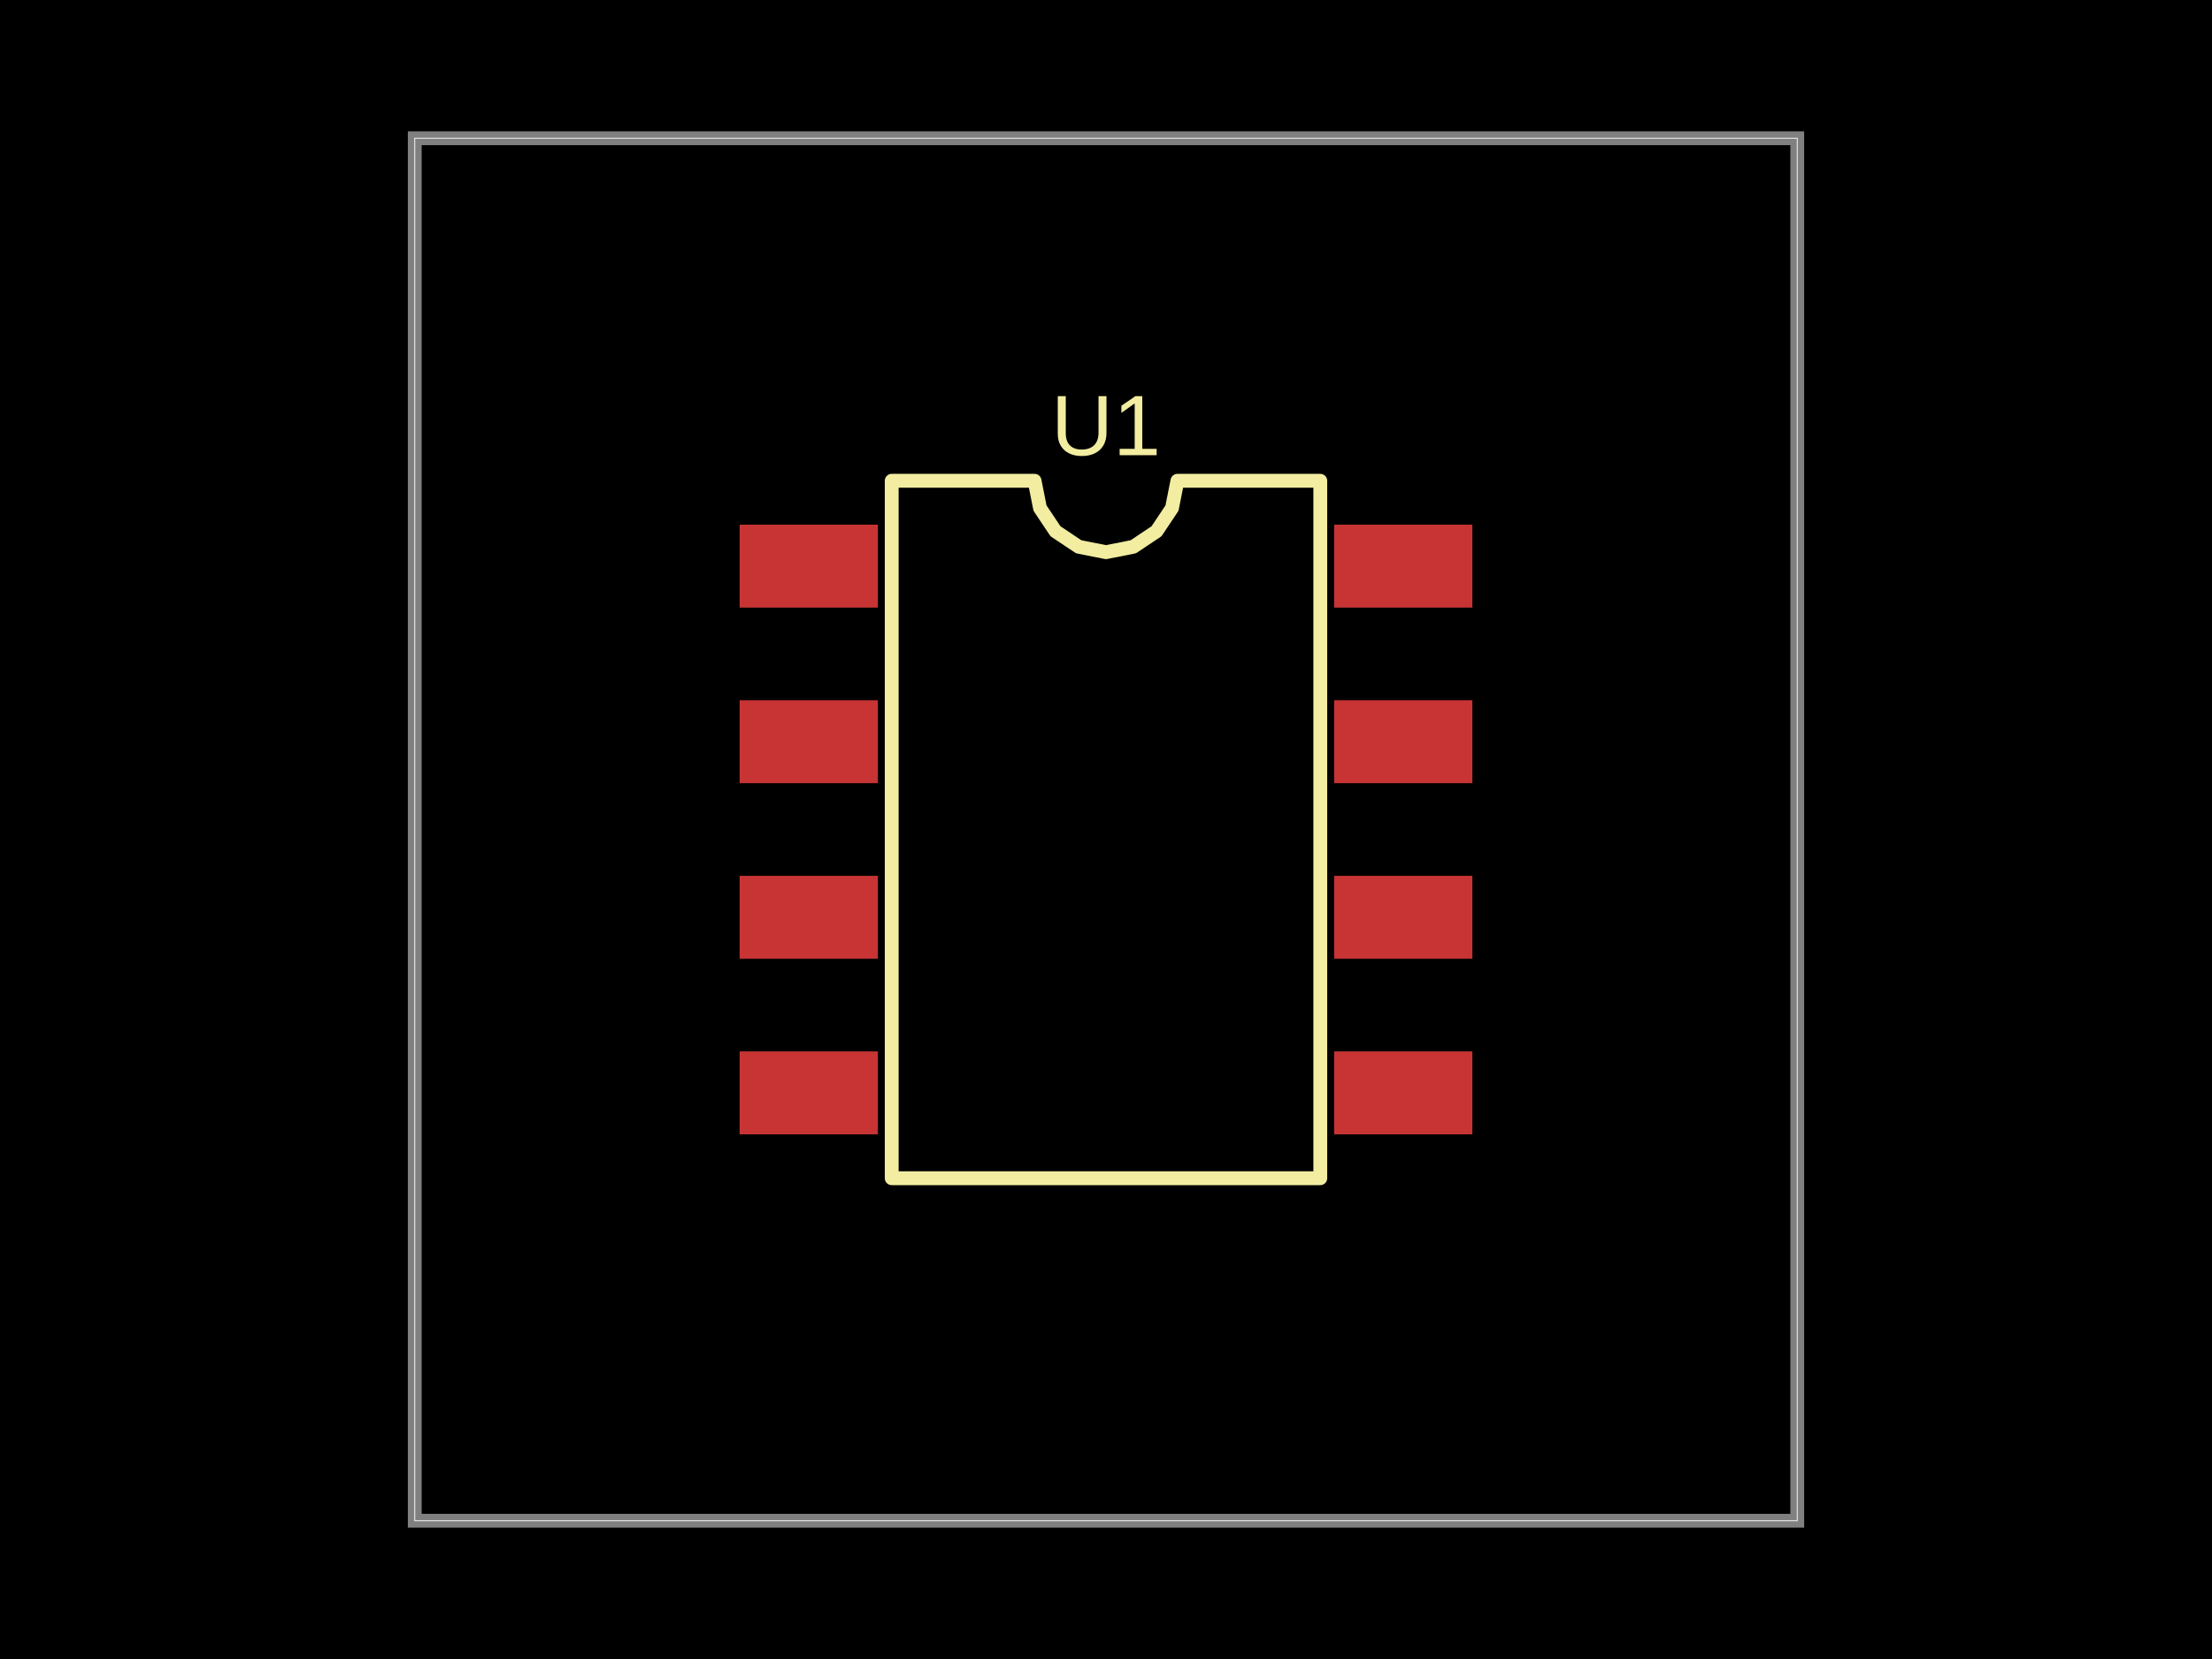
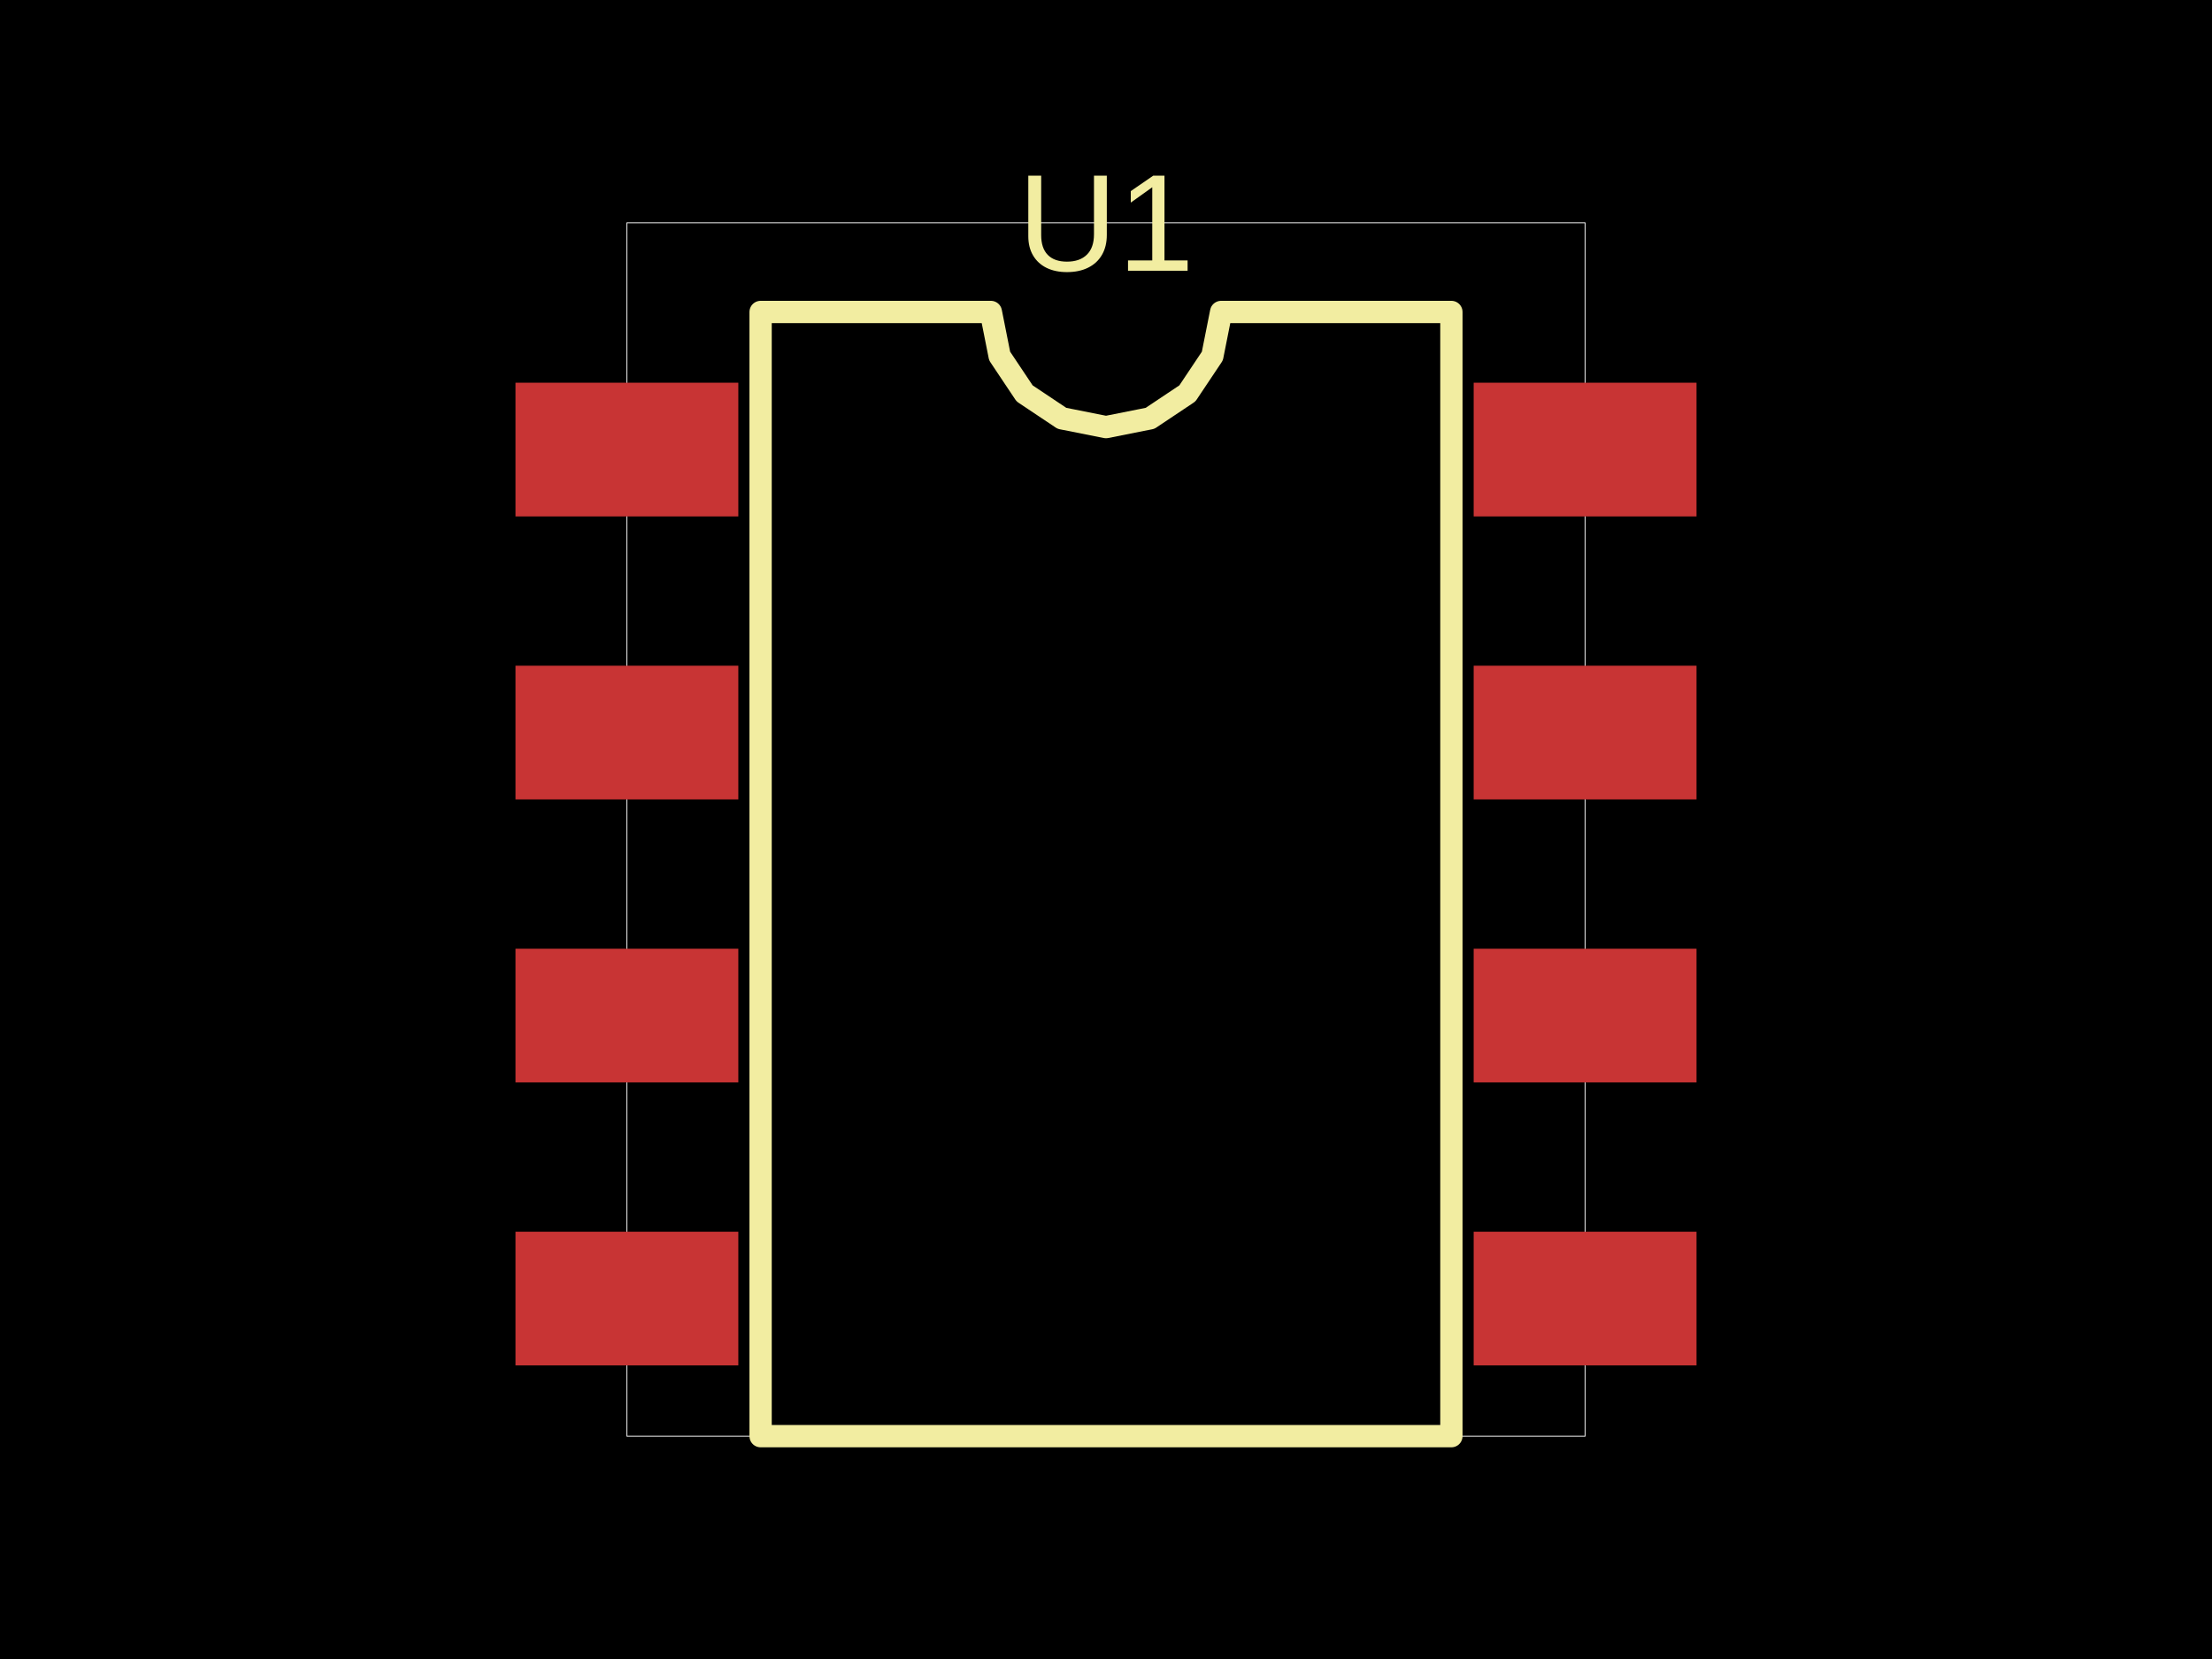
<svg xmlns="http://www.w3.org/2000/svg" width="800" height="600">
  <style />
  <rect class="boundary" x="0" y="0" fill="#000" width="800" height="600" />
-   <rect class="pcb-boundary" fill="none" stroke="#fff" stroke-width="0.3" x="150" y="50" width="500" height="500" />
-   <path class="pcb-board" d="M 150 550 L 650 550 L 650 50 L 150 50 Z" fill="none" stroke="rgba(255, 255, 255, 0.5)" stroke-width="5" />
-   <rect class="pcb-pad" fill="rgb(200, 52, 52)" x="267.5" y="189.75" width="50" height="30" />
-   <rect class="pcb-pad" fill="rgb(200, 52, 52)" x="267.5" y="253.25" width="50" height="30" />
-   <rect class="pcb-pad" fill="rgb(200, 52, 52)" x="267.5" y="316.75" width="50" height="30" />
-   <rect class="pcb-pad" fill="rgb(200, 52, 52)" x="267.5" y="380.25" width="50" height="30" />
-   <rect class="pcb-pad" fill="rgb(200, 52, 52)" x="482.5" y="380.25" width="50" height="30" />
-   <rect class="pcb-pad" fill="rgb(200, 52, 52)" x="482.5" y="316.75" width="50" height="30" />
-   <rect class="pcb-pad" fill="rgb(200, 52, 52)" x="482.5" y="253.25" width="50" height="30" />
-   <rect class="pcb-pad" fill="rgb(200, 52, 52)" x="482.5" y="189.75" width="50" height="30" />
-   <path class="pcb-silkscreen pcb-silkscreen-top" d="M 322.5 426.125 L 322.5 173.875 L 374.167 173.875 L 376.133 183.761 L 381.733 192.142 L 390.114 197.742 L 400 199.708 L 409.886 197.742 L 418.267 192.142 L 423.867 183.761 L 425.833 173.875 L 477.5 173.875 L 477.5 426.125 L 322.5 426.125 Z" fill="none" stroke="#f2eda1" stroke-width="5" stroke-linecap="round" stroke-linejoin="round" data-pcb-component-id="pcb_component_0" data-pcb-silkscreen-path-id="pcb_silkscreen_path_0" />
-   <text x="0" y="0" dx="0" dy="0" fill="#f2eda1" font-family="Arial, sans-serif" font-size="31.021" text-anchor="middle" dominant-baseline="central" transform="matrix(1,0,0,1,400,153.875)" class="pcb-silkscreen-text pcb-silkscreen-top" data-pcb-silkscreen-text-id="pcb_component_0" stroke="none">U1</text>
+   <rect class="pcb-boundary" fill="none" stroke="#fff" stroke-width="0.3" x="226.729" y="80.591" width="346.541" height="438.818" />
+   <rect class="pcb-pad" fill="rgb(200, 52, 52)" x="186.434" y="138.415" width="80.591" height="48.355" />
+   <rect class="pcb-pad" fill="rgb(200, 52, 52)" x="186.434" y="240.766" width="80.591" height="48.355" />
+   <rect class="pcb-pad" fill="rgb(200, 52, 52)" x="186.434" y="343.116" width="80.591" height="48.355" />
+   <rect class="pcb-pad" fill="rgb(200, 52, 52)" x="186.434" y="445.467" width="80.591" height="48.355" />
+   <rect class="pcb-pad" fill="rgb(200, 52, 52)" x="532.975" y="445.467" width="80.591" height="48.355" />
+   <rect class="pcb-pad" fill="rgb(200, 52, 52)" x="532.975" y="343.116" width="80.591" height="48.355" />
+   <rect class="pcb-pad" fill="rgb(200, 52, 52)" x="532.975" y="240.766" width="80.591" height="48.355" />
+   <rect class="pcb-pad" fill="rgb(200, 52, 52)" x="532.975" y="138.415" width="80.591" height="48.355" />
+   <path class="pcb-silkscreen pcb-silkscreen-top" d="M 275.084 519.409 L 275.084 112.827 L 358.361 112.827 L 361.531 128.762 L 370.557 142.27 L 384.066 151.297 L 400 154.466 L 415.934 151.297 L 429.443 142.27 L 438.469 128.762 L 441.639 112.827 L 524.916 112.827 L 524.916 519.409 L 275.084 519.409 Z" fill="none" stroke="#f2eda1" stroke-width="8.059" stroke-linecap="round" stroke-linejoin="round" data-pcb-component-id="pcb_component_0" data-pcb-silkscreen-path-id="pcb_silkscreen_path_0" />
+   <text x="0" y="0" dx="0" dy="0" fill="#f2eda1" font-family="Arial, sans-serif" font-size="50" text-anchor="middle" dominant-baseline="central" transform="matrix(1,0,0,1,400,80.591)" class="pcb-silkscreen-text pcb-silkscreen-top" data-pcb-silkscreen-text-id="pcb_component_0" stroke="none">U1</text>
</svg>
